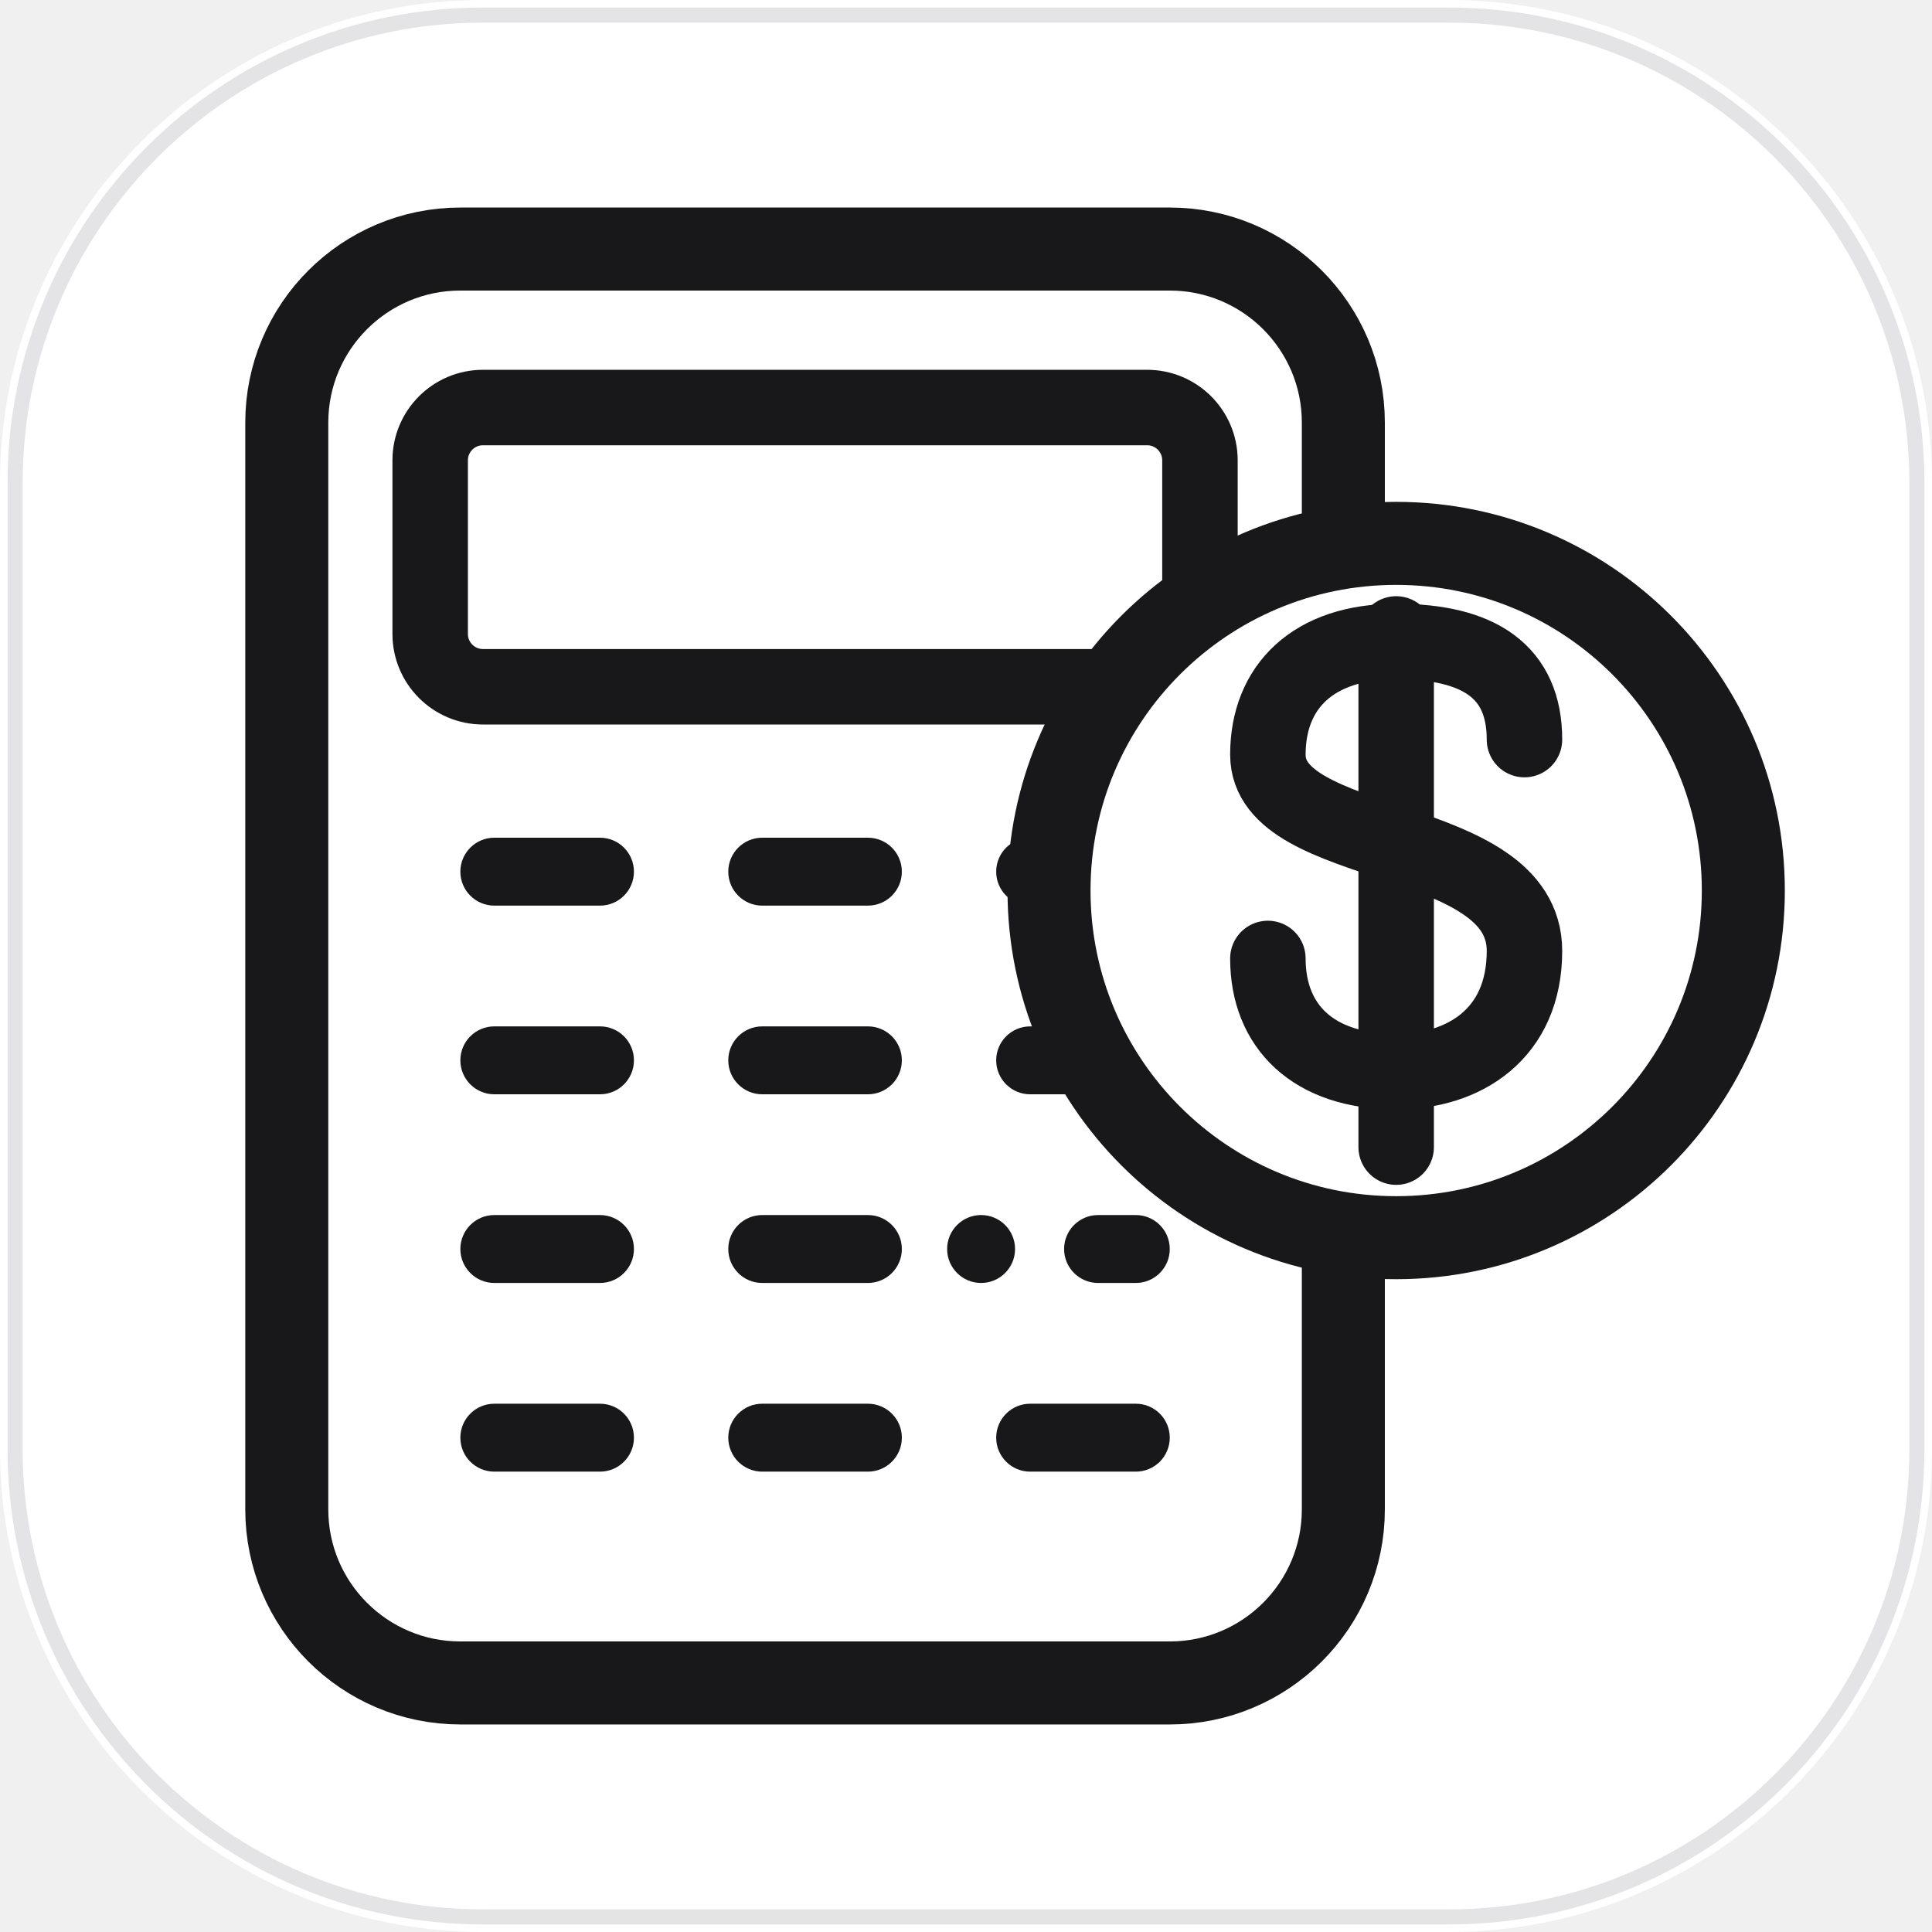
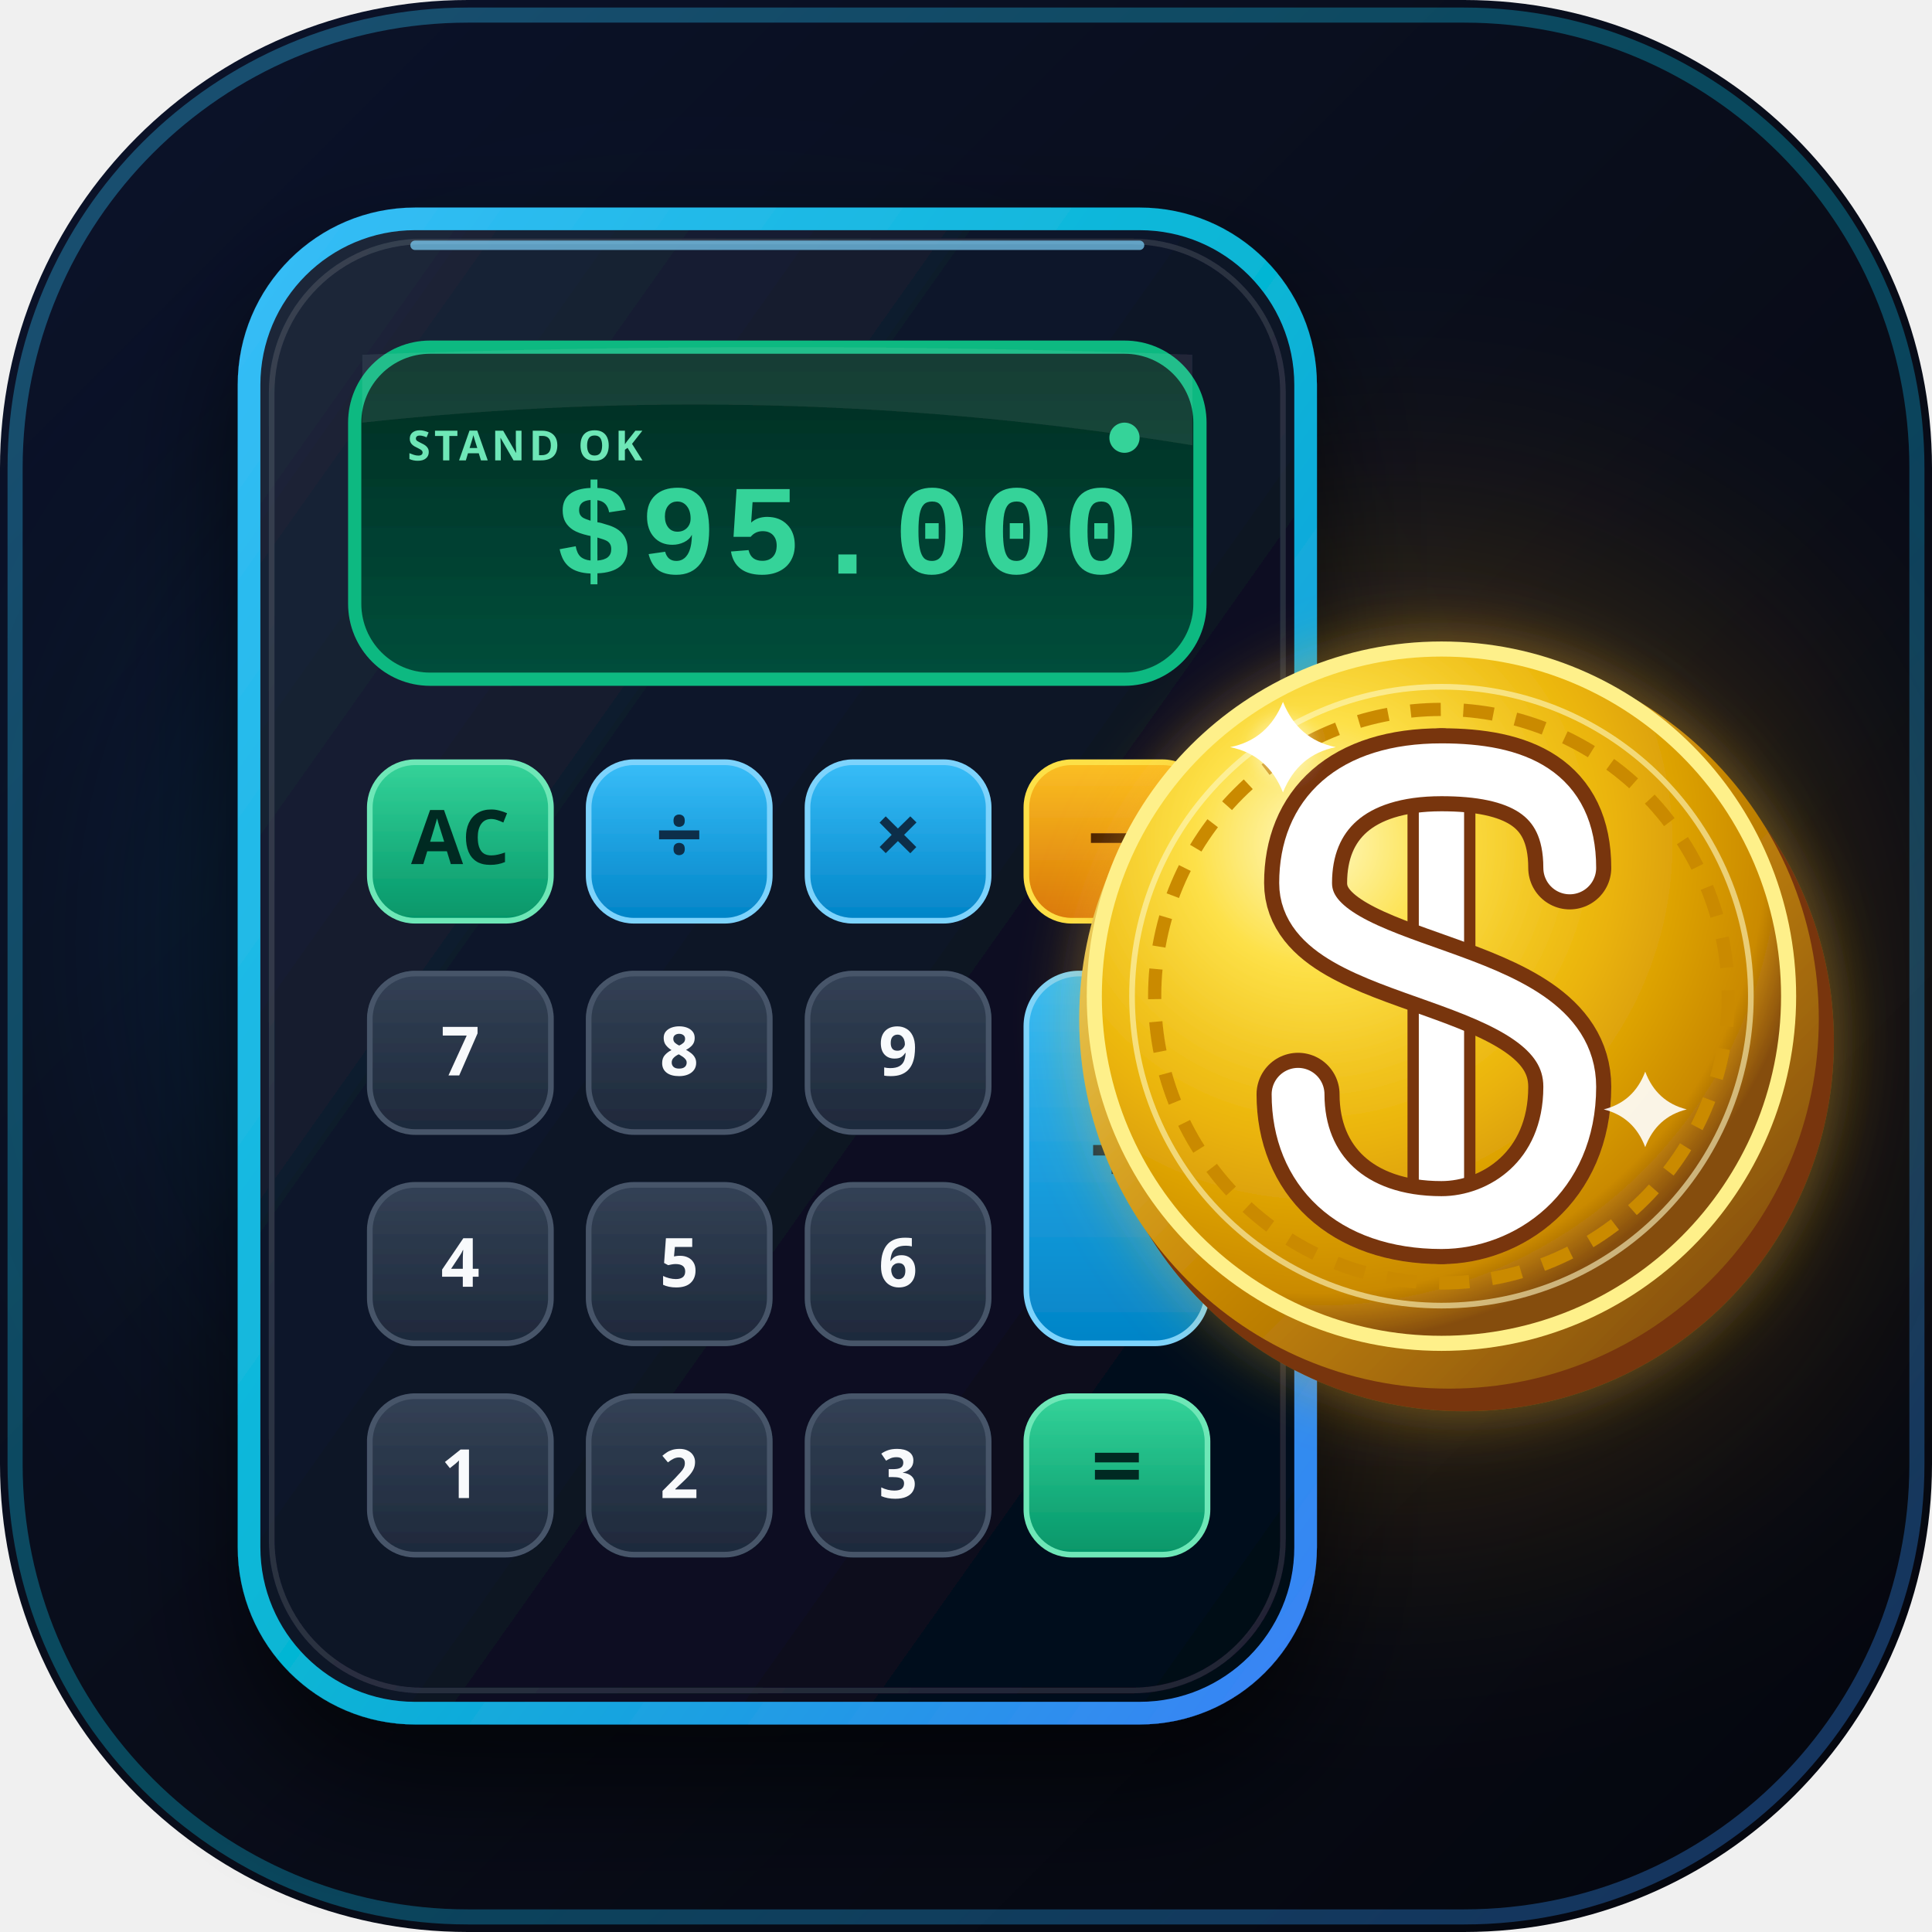
<svg xmlns="http://www.w3.org/2000/svg" viewBox="0 0 512 512" width="512" height="512">
-   <rect width="512" height="512" rx="128" fill="#ffffff" />
-   <rect width="504" height="504" x="4" y="4" rx="124" fill="none" stroke="#e4e4e7" stroke-width="4" />
-   <rect x="76" y="66" width="280" height="380" rx="46" fill="#ffffff" stroke="#18181b" stroke-width="22" stroke-linecap="round" stroke-linejoin="round" />
-   <rect x="114" y="108" width="204" height="74" rx="14" fill="#ffffff" stroke="#18181b" stroke-width="20" stroke-linecap="round" stroke-linejoin="round" />
-   <rect x="122" y="222" width="46" height="18" rx="9" fill="#18181b" />
-   <rect x="193" y="222" width="46" height="18" rx="9" fill="#18181b" />
-   <rect x="264" y="222" width="46" height="18" rx="9" fill="#18181b" />
-   <rect x="122" y="272" width="46" height="18" rx="9" fill="#18181b" />
-   <rect x="193" y="272" width="46" height="18" rx="9" fill="#18181b" />
-   <rect x="264" y="272" width="46" height="18" rx="9" fill="#18181b" />
-   <rect x="122" y="322" width="46" height="18" rx="9" fill="#18181b" />
-   <rect x="193" y="322" width="46" height="18" rx="9" fill="#18181b" />
-   <circle cx="260" cy="331" r="9" fill="#18181b" />
-   <rect x="282" y="322" width="28" height="18" rx="9" fill="#18181b" />
-   <rect x="122" y="372" width="46" height="18" rx="9" fill="#18181b" />
-   <rect x="193" y="372" width="46" height="18" rx="9" fill="#18181b" />
-   <rect x="264" y="372" width="46" height="18" rx="9" fill="#18181b" />
-   <circle cx="370" cy="236" r="92" fill="#ffffff" stroke="#18181b" stroke-width="22" />
-   <line x1="370" y1="168" x2="370" y2="304" stroke="#18181b" stroke-width="20" stroke-linecap="round" />
-   <path d="M 404 196 C 404 178 392 170 370 170 C 348 170 336 182 336 200 C 336 226 404 220 404 252 C 404 274 388 284 370 284 C 348 284 336 272 336 254" fill="none" stroke="#18181b" stroke-width="20" stroke-linecap="round" stroke-linejoin="round" />
+   <defs>
+     <linearGradient id="bgGrad" x1="0%" y1="0%" x2="100%" y2="100%">
+       <stop offset="0%" stop-color="#0b132b" />
+       <stop offset="50%" stop-color="#090d1a" />
+       <stop offset="100%" stop-color="#04060d" />
+     </linearGradient>
+     <linearGradient id="calcGrad" x1="0%" y1="0%" x2="100%" y2="100%">
+       <stop offset="0%" stop-color="#1e293b" />
+       <stop offset="40%" stop-color="#0f172a" />
+       <stop offset="100%" stop-color="#020617" />
+     </linearGradient>
+     <linearGradient id="neonBorder" x1="0%" y1="0%" x2="100%" y2="100%">
+       <stop offset="0%" stop-color="#38bdf8" />
+       <stop offset="50%" stop-color="#06b6d4" />
+       <stop offset="100%" stop-color="#3b82f6" />
+     </linearGradient>
+     <linearGradient id="screenGrad" x1="0%" y1="0%" x2="0%" y2="100%">
+       <stop offset="0%" stop-color="#022c22" />
+       <stop offset="100%" stop-color="#064e3b" />
+     </linearGradient>
+     <radialGradient id="coinFace" cx="32%" cy="28%" r="72%">
+       <stop offset="0%" stop-color="#fef9c3" />
+       <stop offset="25%" stop-color="#fde047" />
+       <stop offset="60%" stop-color="#eab308" />
+       <stop offset="90%" stop-color="#ca8a04" />
+       <stop offset="100%" stop-color="#854d0e" />
+     </radialGradient>
+     <linearGradient id="coinRimGrad" x1="0%" y1="0%" x2="100%" y2="100%">
+       <stop offset="0%" stop-color="#fef08a" />
+       <stop offset="50%" stop-color="#ca8a04" />
+       <stop offset="100%" stop-color="#713f12" />
+     </linearGradient>
+     <linearGradient id="btnBlue" x1="0%" y1="0%" x2="0%" y2="100%">
+       <stop offset="0%" stop-color="#38bdf8" />
+       <stop offset="100%" stop-color="#0284c7" />
+     </linearGradient>
+     <linearGradient id="btnEmerald" x1="0%" y1="0%" x2="0%" y2="100%">
+       <stop offset="0%" stop-color="#34d399" />
+       <stop offset="100%" stop-color="#059669" />
+     </linearGradient>
+     <linearGradient id="btnAmber" x1="0%" y1="0%" x2="0%" y2="100%">
+       <stop offset="0%" stop-color="#fbbf24" />
+       <stop offset="100%" stop-color="#d97706" />
+     </linearGradient>
+     <linearGradient id="btnDark" x1="0%" y1="0%" x2="0%" y2="100%">
+       <stop offset="0%" stop-color="#334155" />
+       <stop offset="100%" stop-color="#1e293b" />
+     </linearGradient>
+     <filter id="shadow3D" x="-20%" y="-20%" width="150%" height="150%">
+       <feDropShadow dx="0" dy="16" stdDeviation="16" flood-color="#000000" flood-opacity="0.65" />
+     </filter>
+     <filter id="coinGlow" x="-30%" y="-30%" width="160%" height="160%">
+       <feDropShadow dx="0" dy="12" stdDeviation="14" flood-color="#000000" flood-opacity="0.5" />
+       <feDropShadow dx="0" dy="0" stdDeviation="8" flood-color="#fbbf24" flood-opacity="0.4" />
+     </filter>
+   </defs>
+   <rect width="512" height="512" rx="124" fill="url(#bgGrad)" />
+   <rect width="504" height="504" x="4" y="4" rx="120" fill="none" stroke="url(#neonBorder)" stroke-width="4" stroke-opacity="0.35" />
+   <circle cx="190" cy="250" r="140" fill="#0284c7" opacity="0.18" filter="blur(40px)" />
+   <circle cx="370" cy="270" r="120" fill="#f59e0b" opacity="0.24" filter="blur(40px)" />
+   <g filter="url(#shadow3D)">
+     <rect x="66" y="58" width="280" height="396" rx="44" fill="url(#calcGrad)" stroke="url(#neonBorder)" stroke-width="6" />
+     <rect x="72" y="64" width="268" height="384" rx="40" fill="none" stroke="#ffffff" stroke-width="1.5" stroke-opacity="0.12" />
+     <line x1="110" y1="65" x2="302" y2="65" stroke="#7dd3fc" stroke-width="2.5" stroke-linecap="round" stroke-opacity="0.7" />
+     <rect x="94" y="92" width="224" height="88" rx="20" fill="url(#screenGrad)" stroke="#10b981" stroke-width="3.5" />
+     <path d="M 96 112 Q 206 100 316 118 L 316 94 Q 206 90 96 94 Z" fill="#ffffff" opacity="0.08" />
+     <text x="302" y="152" fill="#34d399" font-family="'Courier New', Courier, monospace, system-ui" font-size="34" font-weight="900" text-anchor="end" letter-spacing="2">
+       $95.000
+     </text>
+     <text x="108" y="122" fill="#6ee7b7" font-family="system-ui, sans-serif" font-size="11" font-weight="800" letter-spacing="1">
+       STAND OK
+     </text>
+     <circle cx="298" cy="116" r="4" fill="#34d399" />
+     <rect x="98" y="202" width="48" height="42" rx="12" fill="url(#btnEmerald)" stroke="#6ee7b7" stroke-width="1.5" />
+     <text x="122" y="229" fill="#022c22" font-family="system-ui, sans-serif" font-size="20" font-weight="900" text-anchor="middle">AC</text>
+     <rect x="156" y="202" width="48" height="42" rx="12" fill="url(#btnBlue)" stroke="#7dd3fc" stroke-width="1.5" />
+     <text x="180" y="229" fill="#082f49" font-family="system-ui, sans-serif" font-size="22" font-weight="900" text-anchor="middle">÷</text>
+     <rect x="214" y="202" width="48" height="42" rx="12" fill="url(#btnBlue)" stroke="#7dd3fc" stroke-width="1.5" />
+     <text x="238" y="229" fill="#082f49" font-family="system-ui, sans-serif" font-size="22" font-weight="900" text-anchor="middle">×</text>
+     <rect x="272" y="202" width="48" height="42" rx="12" fill="url(#btnAmber)" stroke="#fde047" stroke-width="1.5" />
+     <text x="296" y="229" fill="#451a03" font-family="system-ui, sans-serif" font-size="22" font-weight="900" text-anchor="middle">−</text>
+     <rect x="98" y="258" width="48" height="42" rx="12" fill="url(#btnDark)" stroke="#475569" stroke-width="1.5" />
+     <text x="122" y="285" fill="#f8fafc" font-family="system-ui, sans-serif" font-size="18" font-weight="800" text-anchor="middle">7</text>
+     <rect x="156" y="258" width="48" height="42" rx="12" fill="url(#btnDark)" stroke="#475569" stroke-width="1.5" />
+     <text x="180" y="285" fill="#f8fafc" font-family="system-ui, sans-serif" font-size="18" font-weight="800" text-anchor="middle">8</text>
+     <rect x="214" y="258" width="48" height="42" rx="12" fill="url(#btnDark)" stroke="#475569" stroke-width="1.5" />
+     <text x="238" y="285" fill="#f8fafc" font-family="system-ui, sans-serif" font-size="18" font-weight="800" text-anchor="middle">9</text>
+     <rect x="272" y="258" width="48" height="98" rx="14" fill="url(#btnBlue)" stroke="#7dd3fc" stroke-width="1.5" />
+     <text x="296" y="314" fill="#082f49" font-family="system-ui, sans-serif" font-size="26" font-weight="900" text-anchor="middle">+</text>
+     <rect x="98" y="314" width="48" height="42" rx="12" fill="url(#btnDark)" stroke="#475569" stroke-width="1.5" />
+     <text x="122" y="341" fill="#f8fafc" font-family="system-ui, sans-serif" font-size="18" font-weight="800" text-anchor="middle">4</text>
+     <rect x="156" y="314" width="48" height="42" rx="12" fill="url(#btnDark)" stroke="#475569" stroke-width="1.5" />
+     <text x="180" y="341" fill="#f8fafc" font-family="system-ui, sans-serif" font-size="18" font-weight="800" text-anchor="middle">5</text>
+     <rect x="214" y="314" width="48" height="42" rx="12" fill="url(#btnDark)" stroke="#475569" stroke-width="1.5" />
+     <text x="238" y="341" fill="#f8fafc" font-family="system-ui, sans-serif" font-size="18" font-weight="800" text-anchor="middle">6</text>
+     <rect x="98" y="370" width="48" height="42" rx="12" fill="url(#btnDark)" stroke="#475569" stroke-width="1.5" />
+     <text x="122" y="397" fill="#f8fafc" font-family="system-ui, sans-serif" font-size="18" font-weight="800" text-anchor="middle">1</text>
+     <rect x="156" y="370" width="48" height="42" rx="12" fill="url(#btnDark)" stroke="#475569" stroke-width="1.5" />
+     <text x="180" y="397" fill="#f8fafc" font-family="system-ui, sans-serif" font-size="18" font-weight="800" text-anchor="middle">2</text>
+     <rect x="214" y="370" width="48" height="42" rx="12" fill="url(#btnDark)" stroke="#475569" stroke-width="1.5" />
+     <text x="238" y="397" fill="#f8fafc" font-family="system-ui, sans-serif" font-size="18" font-weight="800" text-anchor="middle">3</text>
+     <rect x="272" y="370" width="48" height="42" rx="12" fill="url(#btnEmerald)" stroke="#6ee7b7" stroke-width="1.5" />
+     <text x="296" y="397" fill="#022c22" font-family="system-ui, sans-serif" font-size="24" font-weight="900" text-anchor="middle">=</text>
+   </g>
+   <g filter="url(#coinGlow)">
+     <ellipse cx="388" cy="276" rx="98" ry="98" fill="#78350f" />
+     <ellipse cx="384" cy="270" rx="98" ry="98" fill="url(#coinRimGrad)" />
+     <circle cx="382" cy="264" r="92" fill="url(#coinFace)" stroke="#fef08a" stroke-width="4" />
+     <circle cx="382" cy="264" r="76" fill="none" stroke="#ca8a04" stroke-width="3.5" stroke-dasharray="8 6" />
+     <circle cx="382" cy="264" r="82" fill="none" stroke="#fef9c3" stroke-width="1.5" opacity="0.6" />
+     <line x1="382" y1="202" x2="382" y2="326" stroke="#78350f" stroke-width="18" stroke-linecap="round" />
+     <line x1="382" y1="202" x2="382" y2="326" stroke="#ffffff" stroke-width="12" stroke-linecap="round" />
+     <path d="M 416 230 C 416 210 402 204 382 204 C 358 204 346 216 346 234 C 346 260 416 256 416 288 C 416 312 398 324 382 324 C 358 324 344 310 344 290" fill="none" stroke="#78350f" stroke-width="22" stroke-linecap="round" stroke-linejoin="round" />
+     <path d="M 416 230 C 416 210 402 204 382 204 C 358 204 346 216 346 234 C 346 260 416 256 416 288 C 416 312 398 324 382 324 C 358 324 344 310 344 290" fill="none" stroke="#ffffff" stroke-width="14" stroke-linecap="round" stroke-linejoin="round" />
+     <path d="M 340 210 Q 344 200 354 198 Q 344 196 340 186 Q 336 196 326 198 Q 336 200 340 210 Z" fill="#ffffff" />
+     <circle cx="340" cy="198" r="8" fill="#ffffff" opacity="0.4" filter="blur(2px)" />
+     <path d="M 436 304 Q 439 296 447 294 Q 439 292 436 284 Q 433 292 425 294 Q 433 296 436 304 Z" fill="#ffffff" opacity="0.9" />
+   </g>
</svg>
